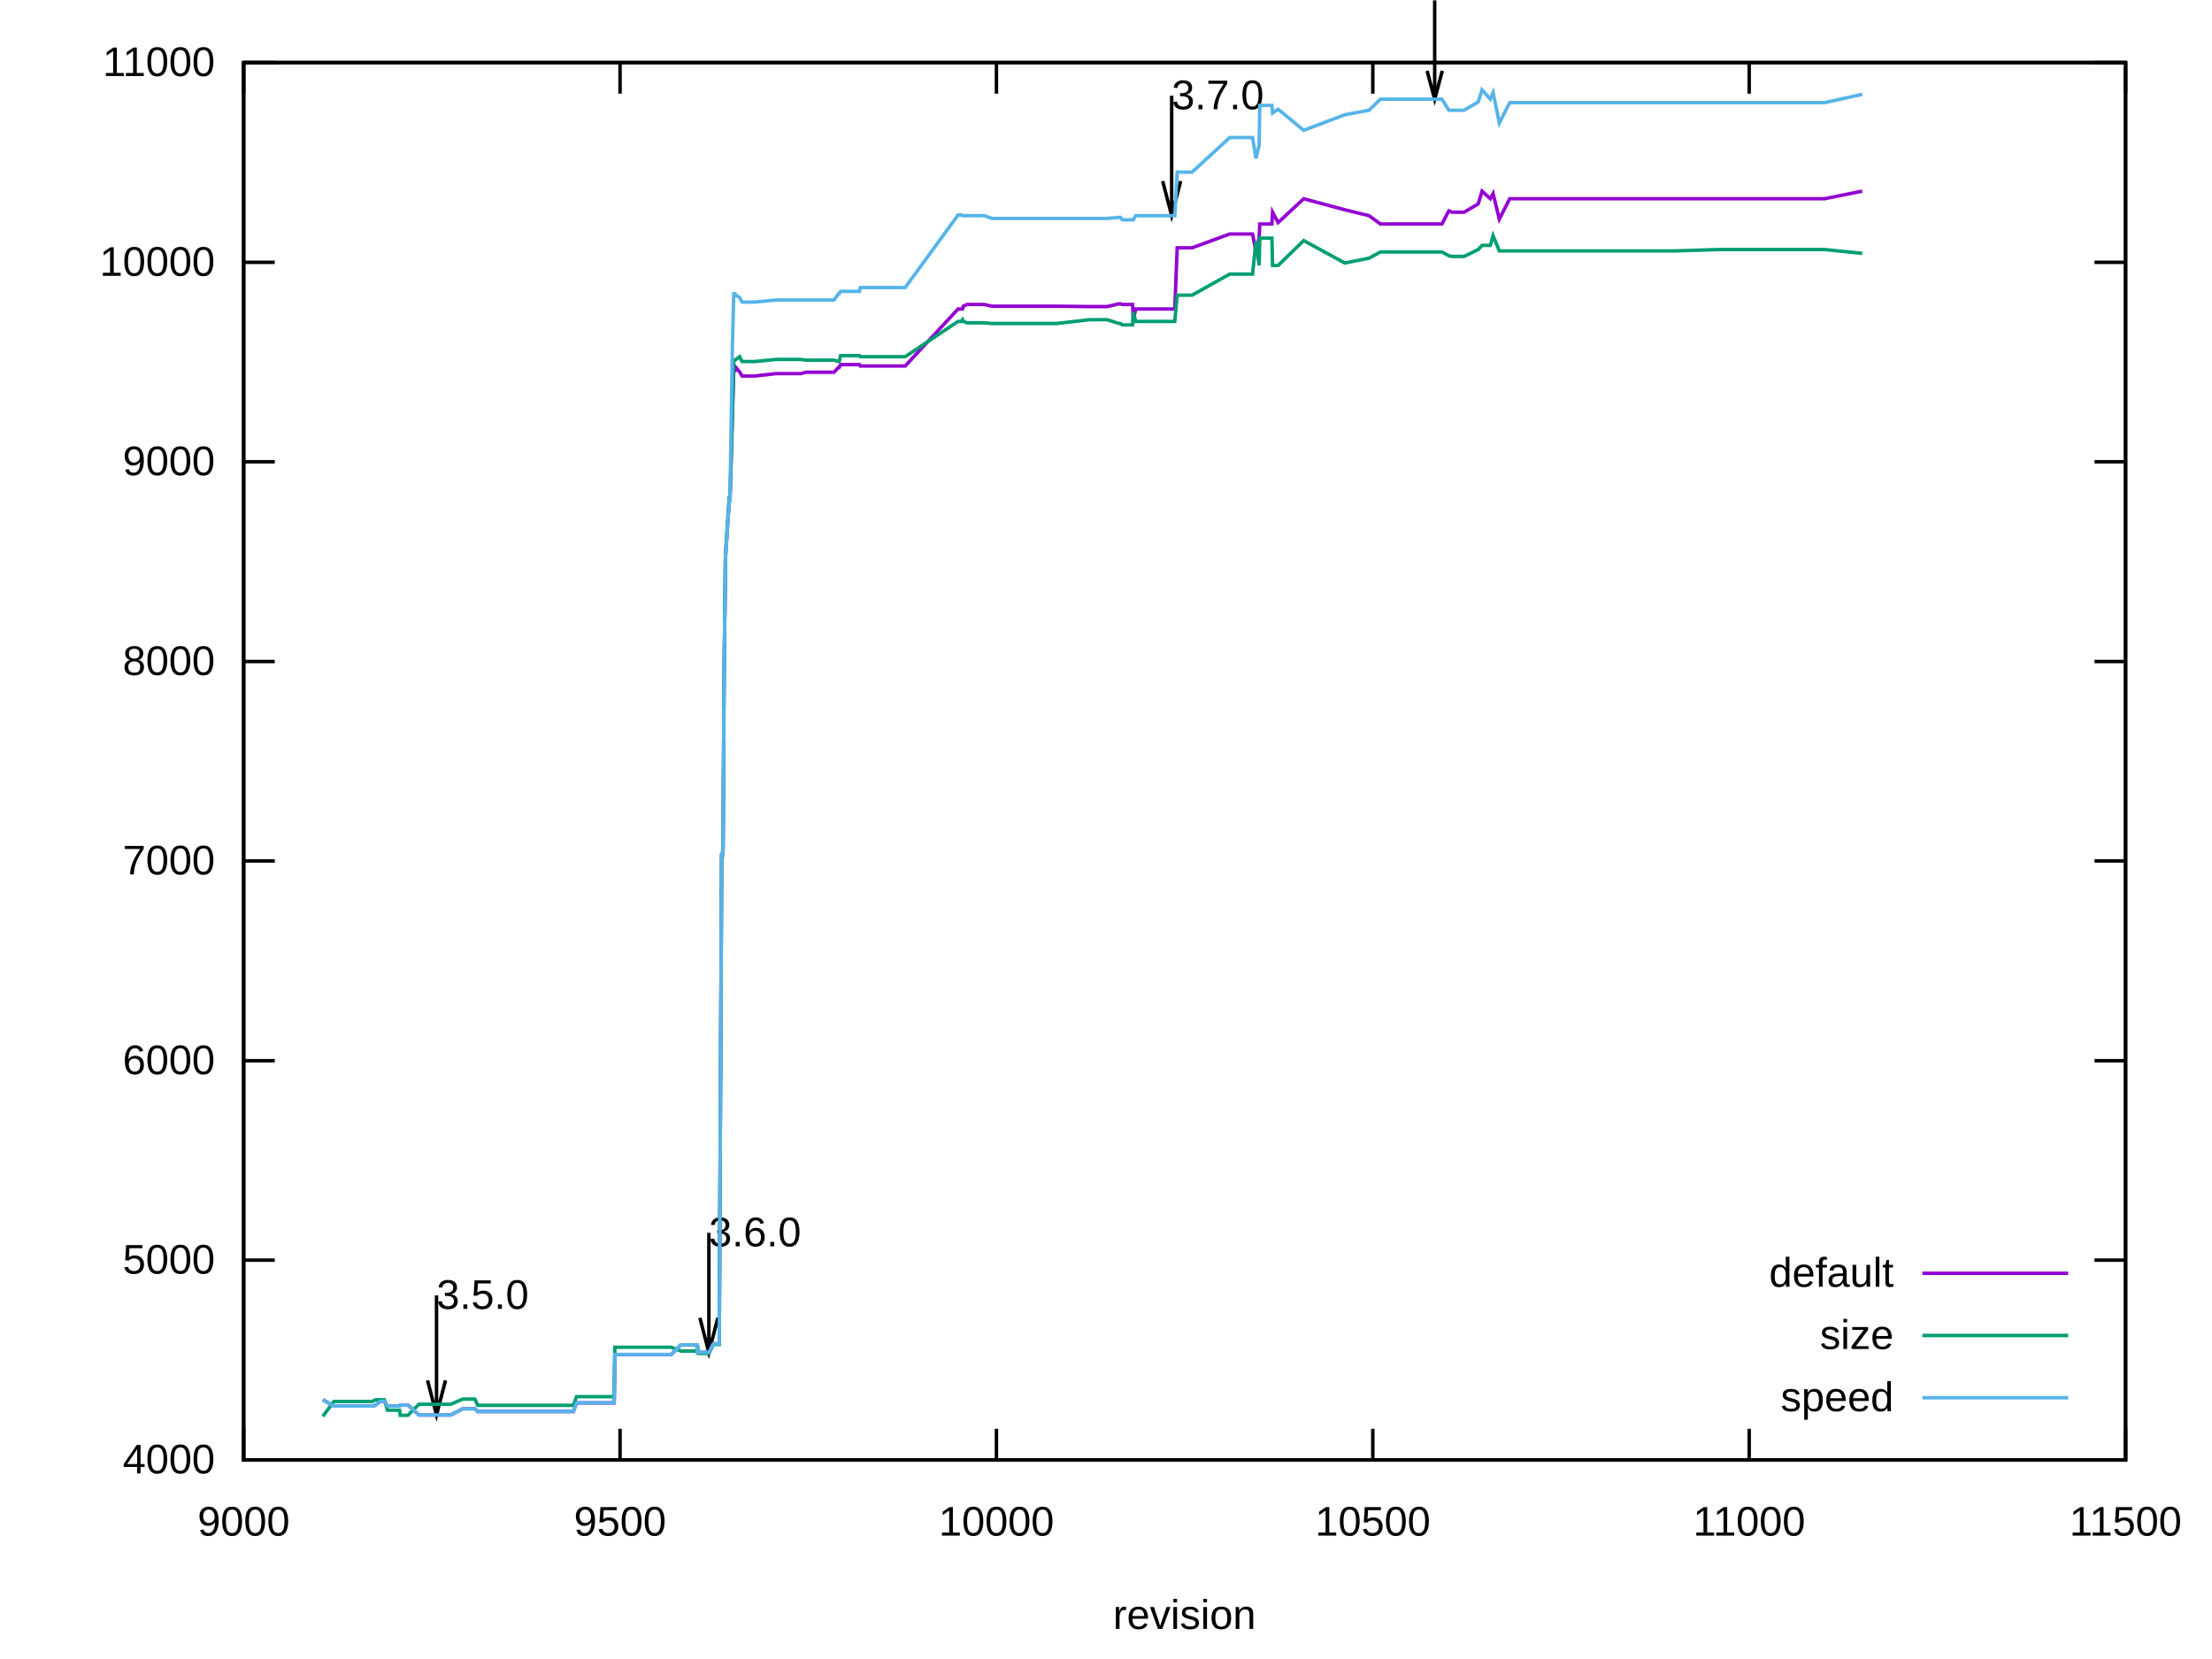
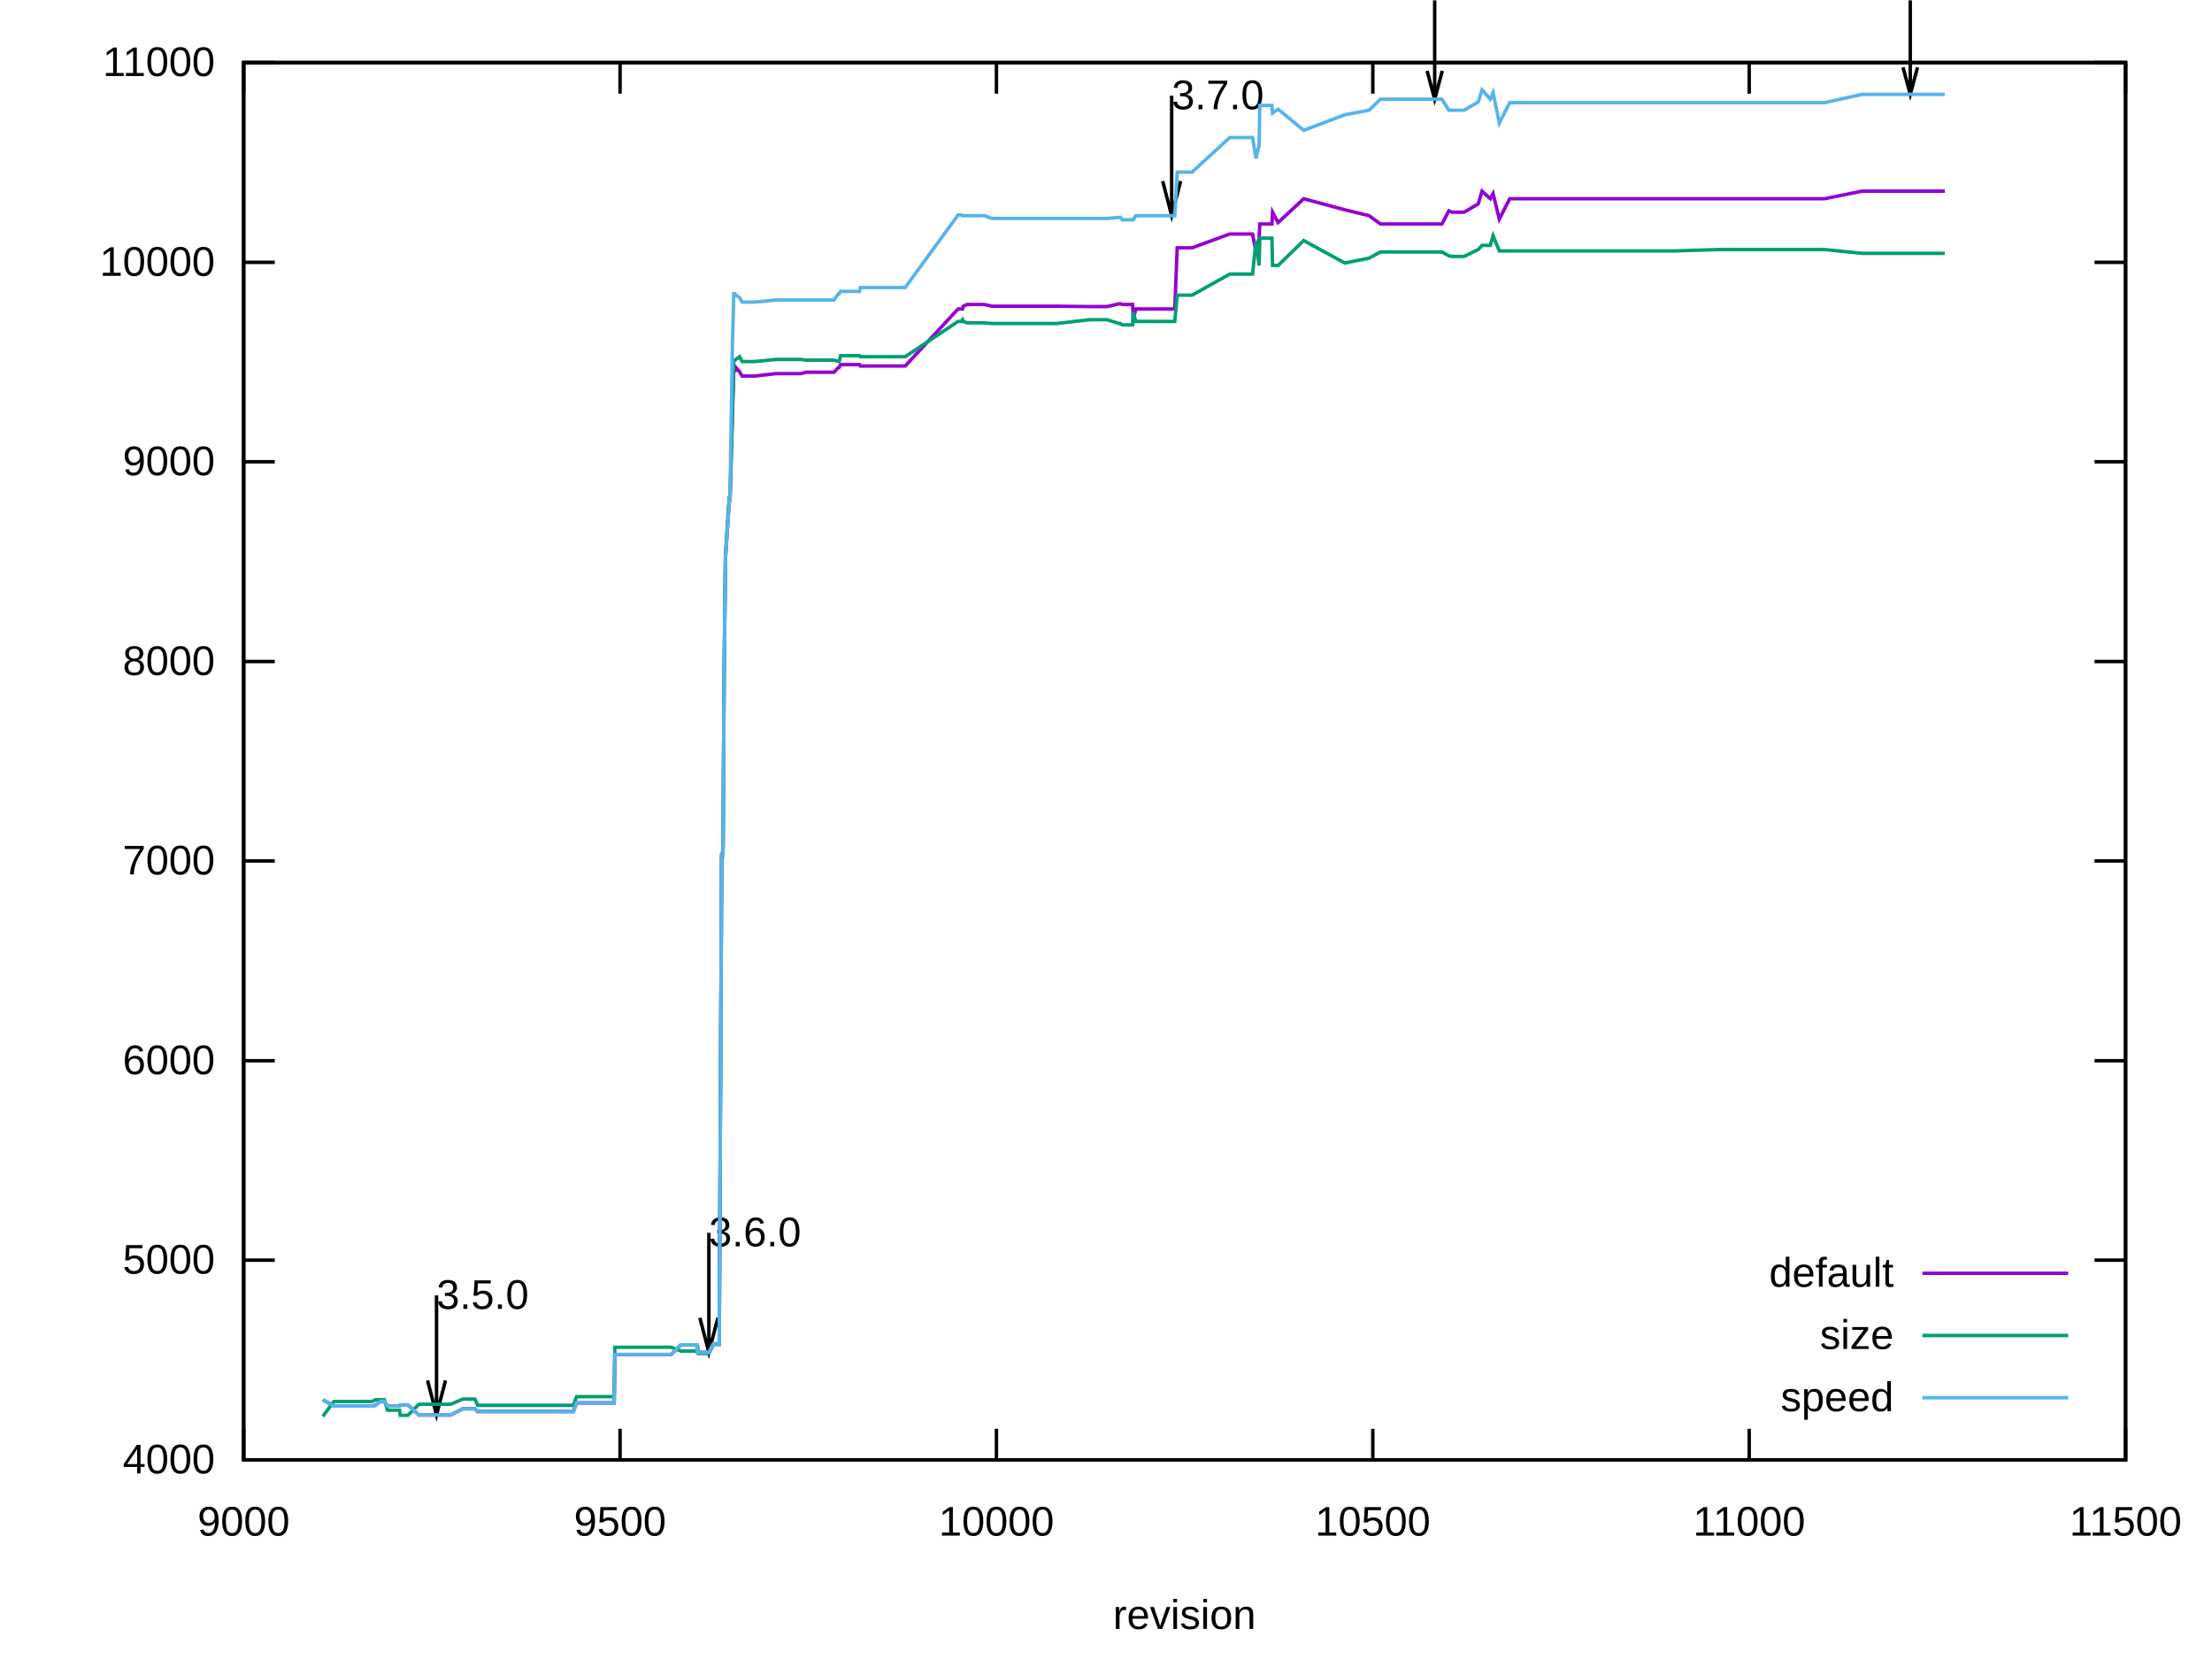
<svg xmlns="http://www.w3.org/2000/svg" xmlns:xlink="http://www.w3.org/1999/xlink" width="640" height="480" viewBox="0 0 640 480">
  <g id="gnuplot_canvas">
    <rect x="0" y="0" width="640" height="480" fill="none" />
    <defs>
      <circle id="gpDot" r="0.5" stroke-width="0.5" stroke="currentColor" />
      <path id="gpPt0" stroke-width="0.222" stroke="currentColor" d="M-1,0 h2 M0,-1 v2" />
      <path id="gpPt1" stroke-width="0.222" stroke="currentColor" d="M-1,-1 L1,1 M1,-1 L-1,1" />
      <path id="gpPt2" stroke-width="0.222" stroke="currentColor" d="M-1,0 L1,0 M0,-1 L0,1 M-1,-1 L1,1 M-1,1 L1,-1" />
      <rect id="gpPt3" stroke-width="0.222" stroke="currentColor" x="-1" y="-1" width="2" height="2" />
      <rect id="gpPt4" stroke-width="0.222" stroke="currentColor" fill="currentColor" x="-1" y="-1" width="2" height="2" />
      <circle id="gpPt5" stroke-width="0.222" stroke="currentColor" cx="0" cy="0" r="1" />
      <use xlink:href="#gpPt5" id="gpPt6" fill="currentColor" stroke="none" />
      <path id="gpPt7" stroke-width="0.222" stroke="currentColor" d="M0,-1.33 L-1.33,0.67 L1.33,0.67 z" />
      <use xlink:href="#gpPt7" id="gpPt8" fill="currentColor" stroke="none" />
      <use xlink:href="#gpPt7" id="gpPt9" stroke="currentColor" transform="rotate(180)" />
      <use xlink:href="#gpPt9" id="gpPt10" fill="currentColor" stroke="none" />
      <use xlink:href="#gpPt3" id="gpPt11" stroke="currentColor" transform="rotate(45)" />
      <use xlink:href="#gpPt11" id="gpPt12" fill="currentColor" stroke="none" />
      <path id="gpPt13" stroke-width="0.222" stroke="currentColor" d="M0,1.330 L1.265,0.411 L0.782,-1.067 L-0.782,-1.076 L-1.265,0.411 z" />
      <use xlink:href="#gpPt13" id="gpPt14" fill="currentColor" stroke="none" />
      <filter id="textbox" filterUnits="objectBoundingBox" x="0" y="0" height="1" width="1">
        <feFlood flood-color="white" flood-opacity="1" result="bgnd" />
        <feComposite in="SourceGraphic" in2="bgnd" operator="atop" />
      </filter>
      <filter id="greybox" filterUnits="objectBoundingBox" x="0" y="0" height="1" width="1">
        <feFlood flood-color="lightgrey" flood-opacity="1" result="grey" />
        <feComposite in="SourceGraphic" in2="grey" operator="atop" />
      </filter>
    </defs>
    <g fill="none" color="white" stroke="currentColor" stroke-width="1.00" stroke-linecap="butt" stroke-linejoin="miter">
</g>
    <g fill="none" color="black" stroke="currentColor" stroke-width="1.00" stroke-linecap="butt" stroke-linejoin="miter">
      <path stroke="black" d="M70.5,422.4 L79.5,422.4 M615.0,422.4 L606.0,422.4  " />
      <g transform="translate(62.2,426.3)" stroke="none" fill="black" font-family="Arial" font-size="12.00" text-anchor="end">
        <text>
          <tspan font-family="Arial"> 4000</tspan>
        </text>
      </g>
    </g>
    <g fill="none" color="black" stroke="currentColor" stroke-width="1.00" stroke-linecap="butt" stroke-linejoin="miter">
      <path stroke="black" d="M70.5,364.6 L79.5,364.6 M615.0,364.6 L606.0,364.6  " />
      <g transform="translate(62.2,368.5)" stroke="none" fill="black" font-family="Arial" font-size="12.00" text-anchor="end">
        <text>
          <tspan font-family="Arial"> 5000</tspan>
        </text>
      </g>
    </g>
    <g fill="none" color="black" stroke="currentColor" stroke-width="1.00" stroke-linecap="butt" stroke-linejoin="miter">
      <path stroke="black" d="M70.5,306.9 L79.5,306.9 M615.0,306.9 L606.0,306.9  " />
      <g transform="translate(62.2,310.8)" stroke="none" fill="black" font-family="Arial" font-size="12.00" text-anchor="end">
        <text>
          <tspan font-family="Arial"> 6000</tspan>
        </text>
      </g>
    </g>
    <g fill="none" color="black" stroke="currentColor" stroke-width="1.00" stroke-linecap="butt" stroke-linejoin="miter">
      <path stroke="black" d="M70.5,249.1 L79.5,249.1 M615.0,249.1 L606.0,249.1  " />
      <g transform="translate(62.2,253.0)" stroke="none" fill="black" font-family="Arial" font-size="12.00" text-anchor="end">
        <text>
          <tspan font-family="Arial"> 7000</tspan>
        </text>
      </g>
    </g>
    <g fill="none" color="black" stroke="currentColor" stroke-width="1.00" stroke-linecap="butt" stroke-linejoin="miter">
      <path stroke="black" d="M70.5,191.4 L79.5,191.4 M615.0,191.4 L606.0,191.4  " />
      <g transform="translate(62.2,195.3)" stroke="none" fill="black" font-family="Arial" font-size="12.00" text-anchor="end">
        <text>
          <tspan font-family="Arial"> 8000</tspan>
        </text>
      </g>
    </g>
    <g fill="none" color="black" stroke="currentColor" stroke-width="1.00" stroke-linecap="butt" stroke-linejoin="miter">
      <path stroke="black" d="M70.5,133.6 L79.5,133.6 M615.0,133.6 L606.0,133.6  " />
      <g transform="translate(62.2,137.5)" stroke="none" fill="black" font-family="Arial" font-size="12.00" text-anchor="end">
        <text>
          <tspan font-family="Arial"> 9000</tspan>
        </text>
      </g>
    </g>
    <g fill="none" color="black" stroke="currentColor" stroke-width="1.00" stroke-linecap="butt" stroke-linejoin="miter">
      <path stroke="black" d="M70.5,75.9 L79.5,75.9 M615.0,75.9 L606.0,75.9  " />
      <g transform="translate(62.2,79.8)" stroke="none" fill="black" font-family="Arial" font-size="12.00" text-anchor="end">
        <text>
          <tspan font-family="Arial"> 10000</tspan>
        </text>
      </g>
    </g>
    <g fill="none" color="black" stroke="currentColor" stroke-width="1.00" stroke-linecap="butt" stroke-linejoin="miter">
      <path stroke="black" d="M70.5,18.1 L79.5,18.1 M615.0,18.1 L606.0,18.1  " />
      <g transform="translate(62.2,22.0)" stroke="none" fill="black" font-family="Arial" font-size="12.00" text-anchor="end">
        <text>
          <tspan font-family="Arial"> 11000</tspan>
        </text>
      </g>
    </g>
    <g fill="none" color="black" stroke="currentColor" stroke-width="1.00" stroke-linecap="butt" stroke-linejoin="miter">
      <path stroke="black" d="M70.5,422.4 L70.5,413.4 M70.5,18.1 L70.5,27.1  " />
      <g transform="translate(70.5,444.3)" stroke="none" fill="black" font-family="Arial" font-size="12.00" text-anchor="middle">
        <text>
          <tspan font-family="Arial"> 9000</tspan>
        </text>
      </g>
    </g>
    <g fill="none" color="black" stroke="currentColor" stroke-width="1.00" stroke-linecap="butt" stroke-linejoin="miter">
      <path stroke="black" d="M179.4,422.4 L179.4,413.4 M179.4,18.1 L179.4,27.1  " />
      <g transform="translate(179.4,444.3)" stroke="none" fill="black" font-family="Arial" font-size="12.00" text-anchor="middle">
        <text>
          <tspan font-family="Arial"> 9500</tspan>
        </text>
      </g>
    </g>
    <g fill="none" color="black" stroke="currentColor" stroke-width="1.00" stroke-linecap="butt" stroke-linejoin="miter">
      <path stroke="black" d="M288.3,422.4 L288.3,413.4 M288.3,18.1 L288.3,27.1  " />
      <g transform="translate(288.3,444.3)" stroke="none" fill="black" font-family="Arial" font-size="12.00" text-anchor="middle">
        <text>
          <tspan font-family="Arial"> 10000</tspan>
        </text>
      </g>
    </g>
    <g fill="none" color="black" stroke="currentColor" stroke-width="1.00" stroke-linecap="butt" stroke-linejoin="miter">
      <path stroke="black" d="M397.2,422.4 L397.2,413.4 M397.2,18.1 L397.2,27.1  " />
      <g transform="translate(397.2,444.3)" stroke="none" fill="black" font-family="Arial" font-size="12.00" text-anchor="middle">
        <text>
          <tspan font-family="Arial"> 10500</tspan>
        </text>
      </g>
    </g>
    <g fill="none" color="black" stroke="currentColor" stroke-width="1.00" stroke-linecap="butt" stroke-linejoin="miter">
      <path stroke="black" d="M506.1,422.4 L506.1,413.4 M506.1,18.1 L506.1,27.1  " />
      <g transform="translate(506.1,444.3)" stroke="none" fill="black" font-family="Arial" font-size="12.00" text-anchor="middle">
        <text>
          <tspan font-family="Arial"> 11000</tspan>
        </text>
      </g>
    </g>
    <g fill="none" color="black" stroke="currentColor" stroke-width="1.00" stroke-linecap="butt" stroke-linejoin="miter">
      <path stroke="black" d="M615.0,422.4 L615.0,413.4 M615.0,18.1 L615.0,27.1  " />
      <g transform="translate(615.0,444.3)" stroke="none" fill="black" font-family="Arial" font-size="12.00" text-anchor="middle">
        <text>
          <tspan font-family="Arial"> 11500</tspan>
        </text>
      </g>
    </g>
    <g fill="none" color="black" stroke="currentColor" stroke-width="1.00" stroke-linecap="butt" stroke-linejoin="miter">
</g>
    <g fill="none" color="black" stroke="currentColor" stroke-width="1.00" stroke-linecap="butt" stroke-linejoin="miter">
      <path stroke="black" d="M70.5,18.1 L70.5,422.4 L615.0,422.4 L615.0,18.1 L70.5,18.1 Z  " />
      <g transform="translate(126.3,378.7)" stroke="none" fill="black" font-family="Arial" font-size="12.00" text-anchor="start">
        <text>
          <tspan font-family="Arial">3.5.0</tspan>
        </text>
      </g>
      <g transform="translate(205.1,360.6)" stroke="none" fill="black" font-family="Arial" font-size="12.00" text-anchor="start">
        <text>
          <tspan font-family="Arial">3.6.0</tspan>
        </text>
      </g>
      <g transform="translate(339.0,31.6)" stroke="none" fill="black" font-family="Arial" font-size="12.00" text-anchor="start">
        <text>
          <tspan font-family="Arial">3.7.0</tspan>
        </text>
      </g>
-       <path stroke="black" d="M123.7,399.4 L126.3,409.4 L128.9,399.4 M126.3,374.8 L126.3,409.4 M202.5,381.3 L205.1,391.3 L207.7,381.3   M205.1,356.7 L205.1,391.3 M336.4,52.4 L339.0,62.4 L341.6,52.4 M339.0,27.7 L339.0,62.4 M412.9,20.5   L415.1,28.7 L417.3,20.5 M415.1,0.1 L415.1,28.7  " />
+       <path stroke="black" d="M123.7,399.4 L126.3,409.4 L128.9,399.4 M126.3,374.8 L126.3,409.4 M202.5,381.3 L205.1,391.3 L207.7,381.3   M205.1,356.7 L205.1,391.3 M336.4,52.4 L339.0,62.4 L341.6,52.4 M339.0,27.7 L339.0,62.4 M412.9,20.5   L415.1,28.7 L417.3,20.5 M415.1,0.1 L415.1,28.7 M550.6,19.5 L552.7,27.3 L554.8,19.5 M552.7,0.1   L552.7,27.3  " />
    </g>
    <g fill="none" color="black" stroke="currentColor" stroke-width="1.00" stroke-linecap="butt" stroke-linejoin="miter">
      <g transform="translate(342.7,471.3)" stroke="none" fill="black" font-family="Arial" font-size="12.00" text-anchor="middle">
        <text>
          <tspan font-family="Arial">revision</tspan>
        </text>
      </g>
    </g>
    <g fill="none" color="black" stroke="currentColor" stroke-width="1.00" stroke-linecap="butt" stroke-linejoin="miter">
</g>
    <g id="gnuplot_plot_1">
      <g fill="none" color="black" stroke="currentColor" stroke-width="1.00" stroke-linecap="butt" stroke-linejoin="miter">
        <g transform="translate(547.9,372.3)" stroke="none" fill="black" font-family="Arial" font-size="12.00" text-anchor="end">
          <text>
            <tspan font-family="Arial">default</tspan>
          </text>
        </g>
      </g>
      <g fill="none" color="black" stroke="currentColor" stroke-width="1.00" stroke-linecap="butt" stroke-linejoin="miter">
-         <path stroke="rgb(148,   0, 211)" d="M556.2,368.4 L598.4,368.4 M93.4,405.0 L96.6,406.8 L97.5,406.8 L98.2,406.8 L100.6,406.8 L104.7,406.8   L107.7,406.8 L108.6,406.6 L110.1,405.4 L111.2,405.4 L112.1,406.8 L112.5,406.8 L115.6,406.8 L115.8,406.5   L118.0,406.5 L121.2,409.4 L126.3,409.4 L130.4,409.4 L133.9,407.6 L137.4,407.6 L138.2,408.4 L140.0,408.4   L147.6,408.4 L152.4,408.4 L165.9,408.4 L166.8,405.9 L167.4,405.9 L168.9,405.9 L170.9,405.9 L174.6,405.9   L176.6,405.9 L177.7,405.9 L177.9,391.9 L179.0,391.9 L184.0,391.9 L188.1,391.9 L190.3,391.9 L194.2,391.9   L197.0,389.1 L198.8,389.1 L200.3,389.1 L201.4,389.1 L201.6,389.1 L201.8,391.3 L202.1,391.3 L205.1,391.3   L206.4,388.8 L208.1,388.8 L208.8,247.4 L209.0,247.4 L209.2,245.3 L209.5,196.1 L209.9,161.5 L211.0,144.9   L211.2,144.9 L211.9,119.9 L212.3,107.2 L212.7,107.2 L212.9,106.3 L214.0,107.6 L214.7,108.8 L215.1,108.8   L215.3,108.8 L215.6,108.8 L218.4,108.8 L224.5,108.1 L229.5,108.1 L231.7,108.1 L233.2,107.7 L234.1,107.7   L236.2,107.7 L236.9,107.7 L237.1,107.7 L237.3,107.7 L237.6,107.7 L238.9,107.7 L241.3,107.7 L242.6,106.3   L242.8,106.3 L243.2,105.5 L244.1,105.5 L245.4,105.5 L246.3,105.5 L246.5,105.5 L248.0,105.5 L248.7,105.5   L248.9,105.9 L249.1,105.9 L251.3,105.9 L251.7,105.9 L252.6,105.9 L261.9,105.9 L277.2,89.4 L278.1,89.4   L278.5,89.4 L278.7,88.6 L279.8,88.1 L280.0,88.1 L280.5,88.1 L280.7,88.1 L281.5,88.1 L283.1,88.1   L284.8,88.1 L287.0,88.6 L287.6,88.6 L288.3,88.6 L292.0,88.6 L298.8,88.6 L300.9,88.6 L303.3,88.6   L304.0,88.6 L305.1,88.6 L305.7,88.6 L315.3,88.7 L320.3,88.7 L323.8,87.9 L324.2,87.9 L324.7,88.1   L326.2,88.1 L327.7,88.1 L327.9,92.5 L328.6,89.4 L330.1,89.4 L333.8,89.4 L334.3,89.4 L339.0,89.4   L339.9,89.4 L340.6,71.7 L344.9,71.7 L355.8,67.7 L356.7,67.7 L362.4,67.7 L363.4,72.9 L364.3,68.9   L364.5,64.8 L368.0,64.8 L368.2,61.4 L369.8,64.4 L377.2,57.5 L389.1,60.7 L396.1,62.4 L399.4,64.8   L405.9,64.8 L409.8,64.8 L415.1,64.8 L417.2,64.8 L419.2,61.0 L420.1,61.4 L423.6,61.4 L427.7,59.0   L428.8,55.3 L431.2,57.5 L432.0,56.0 L433.8,63.4 L436.8,57.5 L457.1,57.5 L458.6,57.5 L459.5,57.5   L459.7,57.5 L459.9,57.5 L460.4,57.5 L462.5,57.5 L484.3,57.5 L497.4,57.5 L500.4,57.5 L525.0,57.5   L527.9,57.5 L538.8,55.3  " />
+         <path stroke="rgb(148,   0, 211)" d="M556.2,368.4 L598.4,368.4 M93.4,405.0 L96.6,406.8 L97.5,406.8 L98.2,406.8 L100.6,406.8 L104.7,406.8   L107.7,406.8 L108.6,406.6 L110.1,405.4 L111.2,405.4 L112.1,406.8 L112.5,406.8 L115.6,406.8 L115.8,406.5   L118.0,406.5 L121.2,409.4 L126.3,409.4 L130.4,409.4 L133.9,407.6 L137.4,407.6 L138.2,408.4 L140.0,408.4   L147.6,408.4 L152.4,408.4 L165.9,408.4 L166.8,405.9 L167.4,405.9 L168.9,405.9 L170.9,405.9 L174.6,405.9   L176.6,405.9 L177.7,405.9 L177.9,391.9 L179.0,391.9 L184.0,391.9 L188.1,391.9 L190.3,391.9 L194.2,391.9   L197.0,389.1 L198.8,389.1 L200.3,389.1 L201.4,389.1 L201.6,389.1 L201.8,391.3 L202.1,391.3 L205.1,391.3   L206.4,388.8 L208.1,388.8 L208.8,247.4 L209.0,247.4 L209.2,245.3 L209.5,196.1 L209.9,161.5 L211.0,144.9   L211.2,144.9 L211.9,119.9 L212.3,107.2 L212.7,107.2 L212.9,106.3 L214.0,107.6 L214.7,108.8 L215.1,108.8   L215.3,108.8 L215.6,108.8 L218.4,108.8 L224.5,108.1 L229.5,108.1 L231.7,108.1 L233.2,107.7 L234.1,107.7   L236.2,107.7 L236.9,107.7 L237.1,107.7 L237.3,107.7 L237.6,107.7 L238.9,107.7 L241.3,107.7 L242.6,106.3   L242.8,106.3 L243.2,105.5 L244.1,105.5 L245.4,105.5 L246.3,105.5 L246.5,105.5 L248.0,105.5 L248.7,105.5   L248.9,105.9 L249.1,105.9 L251.3,105.9 L251.7,105.9 L252.6,105.9 L261.9,105.9 L277.2,89.4 L278.1,89.4   L278.5,89.4 L278.7,88.6 L279.8,88.1 L280.0,88.1 L280.5,88.1 L280.7,88.1 L281.5,88.1 L283.1,88.1   L284.8,88.1 L287.0,88.6 L287.6,88.6 L288.3,88.6 L292.0,88.6 L298.8,88.6 L300.9,88.6 L303.3,88.6   L304.0,88.6 L305.1,88.6 L305.7,88.6 L315.3,88.7 L320.3,88.7 L323.8,87.9 L324.2,87.9 L324.7,88.1   L326.2,88.1 L327.7,88.1 L327.9,92.5 L328.6,89.4 L330.1,89.4 L333.8,89.4 L334.3,89.4 L339.0,89.4   L339.9,89.4 L340.6,71.7 L344.9,71.7 L355.8,67.7 L356.7,67.7 L362.4,67.7 L363.4,72.9 L364.3,68.9   L364.5,64.8 L368.0,64.8 L368.2,61.4 L369.8,64.4 L377.2,57.5 L389.1,60.7 L396.1,62.4 L399.4,64.8   L405.9,64.8 L409.8,64.8 L415.1,64.8 L417.2,64.8 L419.2,61.0 L420.1,61.4 L423.6,61.4 L427.7,59.0   L428.8,55.3 L431.2,57.5 L432.0,56.0 L433.8,63.4 L436.8,57.5 L457.1,57.5 L458.6,57.5 L459.5,57.5   L459.7,57.5 L459.9,57.5 L460.4,57.5 L462.5,57.5 L484.3,57.5 L497.4,57.5 L500.4,57.5 L525.0,57.5   L527.9,57.5 L538.8,55.3 L552.7,55.3 L562.7,55.3  " />
      </g>
    </g>
    <g id="gnuplot_plot_2">
      <g fill="none" color="black" stroke="currentColor" stroke-width="1.00" stroke-linecap="butt" stroke-linejoin="miter">
        <g transform="translate(547.9,390.3)" stroke="none" fill="black" font-family="Arial" font-size="12.00" text-anchor="end">
          <text>
            <tspan font-family="Arial">size</tspan>
          </text>
        </g>
      </g>
      <g fill="none" color="black" stroke="currentColor" stroke-width="1.00" stroke-linecap="butt" stroke-linejoin="miter">
-         <path stroke="rgb(  0, 158, 115)" d="M556.2,386.4 L598.4,386.4 M93.4,409.8 L96.6,405.5 L97.5,405.5 L98.2,405.5 L100.6,405.5 L104.7,405.5   L107.7,405.5 L108.6,405.0 L110.1,405.0 L111.2,405.0 L112.1,408.0 L112.5,408.0 L115.6,408.0 L115.8,409.5   L118.0,409.5 L121.2,406.3 L126.3,406.3 L130.4,406.3 L133.9,404.8 L137.4,404.8 L138.2,406.6 L140.0,406.6   L147.6,406.6 L152.4,406.6 L165.9,406.6 L166.8,404.1 L167.4,404.1 L168.9,404.1 L170.9,404.1 L174.6,404.1   L176.6,404.1 L177.7,404.1 L177.9,389.8 L179.0,389.8 L184.0,389.8 L188.1,389.8 L190.3,389.8 L194.2,389.8   L197.0,390.9 L198.8,390.9 L200.3,390.9 L201.4,390.9 L201.6,390.9 L201.8,389.2 L202.1,391.6 L205.1,391.6   L206.4,389.0 L208.1,389.0 L208.8,247.9 L209.0,247.9 L209.2,244.9 L209.5,195.6 L209.9,160.3 L211.0,143.6   L211.2,144.5 L211.9,120.6 L212.3,104.2 L212.7,104.2 L212.9,104.0 L214.0,103.2 L214.7,104.6 L215.1,104.6   L215.3,104.6 L215.6,104.6 L218.4,104.6 L224.5,104.0 L229.5,104.0 L231.7,104.0 L233.2,104.2 L234.1,104.2   L236.2,104.2 L236.9,104.2 L237.1,104.2 L237.3,104.2 L237.6,104.2 L238.9,104.2 L241.3,104.2 L242.6,104.6   L242.8,104.6 L243.2,102.9 L244.1,102.9 L245.4,102.9 L246.3,102.9 L246.5,102.9 L248.0,102.9 L248.7,102.9   L248.9,103.2 L249.1,103.2 L251.3,103.2 L251.7,103.2 L252.6,103.2 L261.9,103.2 L277.2,93.0 L278.1,93.0   L278.5,92.5 L278.7,93.0 L279.8,93.4 L280.0,93.4 L280.5,93.4 L280.7,93.4 L281.5,93.4 L283.1,93.4   L284.8,93.4 L287.0,93.6 L287.6,93.6 L288.3,93.6 L292.0,93.6 L298.8,93.6 L300.9,93.6 L303.3,93.6   L304.0,93.6 L305.1,93.6 L305.7,93.6 L315.3,92.5 L320.3,92.5 L323.8,93.6 L324.2,93.6 L324.7,94.0   L326.2,94.0 L327.7,94.0 L327.9,90.3 L328.6,93.0 L330.1,93.0 L333.8,93.0 L334.3,93.0 L339.0,93.0   L339.9,93.0 L340.6,85.4 L344.9,85.4 L355.8,79.3 L356.7,79.3 L362.4,79.3 L363.4,69.8 L364.3,76.8   L364.5,68.9 L368.0,68.9 L368.2,76.8 L369.8,76.8 L377.2,69.6 L389.1,76.1 L396.1,74.7 L399.4,72.9   L405.9,72.9 L409.8,72.9 L415.1,72.9 L417.2,72.9 L419.2,74.0 L420.1,74.2 L423.6,74.2 L427.7,72.2   L428.8,71.0 L431.2,71.0 L432.0,68.2 L433.8,72.6 L436.8,72.6 L457.1,72.6 L458.6,72.6 L459.5,72.6   L459.7,72.6 L459.9,72.6 L460.4,72.6 L462.5,72.6 L484.3,72.6 L497.4,72.2 L500.4,72.2 L525.0,72.2   L527.9,72.2 L538.8,73.3  " />
+         <path stroke="rgb(  0, 158, 115)" d="M556.2,386.4 L598.4,386.4 M93.4,409.8 L96.6,405.5 L97.5,405.5 L98.2,405.5 L100.6,405.5 L104.7,405.5   L107.7,405.5 L108.6,405.0 L110.1,405.0 L111.2,405.0 L112.1,408.0 L112.5,408.0 L115.6,408.0 L115.8,409.5   L118.0,409.5 L121.2,406.3 L126.3,406.3 L130.4,406.3 L133.9,404.8 L137.4,404.8 L138.2,406.6 L140.0,406.6   L147.6,406.6 L152.4,406.6 L165.9,406.6 L166.8,404.1 L167.4,404.1 L168.9,404.1 L170.9,404.1 L174.6,404.1   L176.6,404.1 L177.7,404.1 L177.9,389.8 L179.0,389.8 L184.0,389.8 L188.1,389.8 L190.3,389.8 L194.2,389.8   L197.0,390.9 L198.8,390.9 L200.3,390.9 L201.4,390.9 L201.6,390.9 L201.8,389.2 L202.1,391.6 L205.1,391.6   L206.4,389.0 L208.1,389.0 L208.8,247.9 L209.0,247.9 L209.2,244.9 L209.5,195.6 L209.9,160.3 L211.0,143.6   L211.2,144.5 L211.9,120.6 L212.3,104.2 L212.7,104.2 L212.9,104.0 L214.0,103.2 L214.7,104.6 L215.1,104.6   L215.3,104.6 L215.6,104.6 L218.4,104.6 L224.5,104.0 L229.5,104.0 L231.7,104.0 L233.2,104.2 L234.1,104.2   L236.2,104.2 L236.9,104.2 L237.1,104.2 L237.3,104.2 L237.6,104.2 L238.9,104.2 L241.3,104.2 L242.6,104.6   L242.8,104.6 L243.2,102.9 L244.1,102.9 L245.4,102.9 L246.3,102.9 L246.5,102.9 L248.0,102.9 L248.7,102.9   L248.9,103.2 L249.1,103.2 L251.3,103.2 L251.7,103.2 L252.6,103.2 L261.9,103.2 L277.2,93.0 L278.1,93.0   L278.5,92.5 L278.7,93.0 L279.8,93.4 L280.0,93.4 L280.5,93.4 L280.7,93.4 L281.5,93.4 L283.1,93.4   L284.8,93.4 L287.0,93.6 L287.6,93.6 L288.3,93.6 L292.0,93.6 L298.8,93.6 L300.9,93.6 L303.3,93.6   L304.0,93.6 L305.1,93.6 L305.7,93.6 L315.3,92.5 L320.3,92.5 L323.8,93.6 L324.2,93.6 L324.7,94.0   L326.2,94.0 L327.7,94.0 L327.9,90.3 L328.6,93.0 L330.1,93.0 L333.8,93.0 L334.3,93.0 L339.0,93.0   L339.9,93.0 L340.6,85.4 L344.9,85.4 L355.8,79.3 L356.7,79.3 L362.4,79.3 L363.4,69.8 L364.3,76.8   L364.5,68.9 L368.0,68.9 L368.2,76.8 L369.8,76.8 L377.2,69.6 L389.1,76.1 L396.1,74.7 L399.4,72.9   L405.9,72.9 L409.8,72.9 L415.1,72.9 L417.2,72.9 L419.2,74.0 L420.1,74.2 L423.6,74.2 L427.7,72.2   L428.8,71.0 L431.2,71.0 L432.0,68.2 L433.8,72.6 L436.8,72.6 L457.1,72.6 L458.6,72.6 L459.5,72.6   L459.7,72.6 L459.9,72.6 L460.4,72.6 L462.5,72.6 L484.3,72.6 L497.4,72.2 L500.4,72.2 L525.0,72.2   L527.9,72.2 L538.8,73.3 L552.7,73.3 L562.7,73.3  " />
      </g>
    </g>
    <g id="gnuplot_plot_3">
      <g fill="none" color="black" stroke="currentColor" stroke-width="1.00" stroke-linecap="butt" stroke-linejoin="miter">
        <g transform="translate(547.9,408.3)" stroke="none" fill="black" font-family="Arial" font-size="12.00" text-anchor="end">
          <text>
            <tspan font-family="Arial">speed</tspan>
          </text>
        </g>
      </g>
      <g fill="none" color="black" stroke="currentColor" stroke-width="1.00" stroke-linecap="butt" stroke-linejoin="miter">
-         <path stroke="rgb( 86, 180, 233)" d="M556.2,404.4 L598.4,404.4 M93.4,405.0 L96.6,406.8 L97.5,406.8 L98.2,406.8 L100.6,406.8 L104.7,406.8   L107.7,406.8 L108.6,406.6 L110.1,405.4 L111.2,405.4 L112.1,406.8 L112.5,406.8 L115.6,406.8 L115.8,406.5   L118.0,406.5 L121.2,409.4 L126.3,409.4 L130.4,409.4 L133.9,407.6 L137.4,407.6 L138.2,408.4 L140.0,408.4   L147.6,408.4 L152.4,408.4 L165.9,408.4 L166.8,405.9 L167.4,405.9 L168.9,405.9 L170.9,405.9 L174.6,405.9   L176.6,405.9 L177.7,405.9 L177.9,391.9 L179.0,391.9 L184.0,391.9 L188.1,391.9 L190.3,391.9 L194.2,391.9   L197.0,389.1 L198.8,389.1 L200.3,389.1 L201.4,389.1 L201.6,389.1 L201.8,391.3 L202.1,391.3 L205.1,391.3   L206.4,388.8 L208.1,388.8 L208.8,247.4 L209.0,247.4 L209.2,245.3 L209.5,196.1 L209.9,161.5 L211.0,144.9   L211.2,144.9 L211.9,100.2 L212.3,85.0 L212.7,85.0 L212.9,85.4 L214.0,86.1 L214.7,87.4 L215.1,87.4   L215.3,87.4 L215.6,87.4 L218.4,87.4 L224.5,86.8 L229.5,86.8 L231.7,86.8 L233.2,86.8 L234.1,86.8   L236.2,86.8 L236.9,86.8 L237.1,86.8 L237.3,86.8 L237.6,86.8 L238.9,86.8 L241.3,86.8 L242.6,85.0   L242.8,85.0 L243.2,84.3 L244.1,84.3 L245.4,84.3 L246.3,84.3 L246.5,84.3 L248.0,84.3 L248.7,84.3   L248.9,83.2 L249.1,83.2 L251.3,83.2 L251.7,83.2 L252.6,83.2 L261.9,83.2 L277.2,62.2 L278.1,62.2   L278.5,62.4 L278.7,62.4 L279.8,62.4 L280.0,62.4 L280.5,62.4 L280.7,62.4 L281.5,62.4 L283.1,62.4   L284.8,62.4 L287.0,63.2 L287.6,63.2 L288.3,63.2 L292.0,63.2 L298.8,63.2 L300.9,63.2 L303.3,63.2   L304.0,63.2 L305.1,63.2 L305.7,63.2 L315.3,63.2 L320.3,63.2 L323.8,62.9 L324.2,62.9 L324.7,63.6   L326.2,63.6 L327.7,63.6 L327.9,63.6 L328.6,62.4 L330.1,62.4 L333.8,62.4 L334.3,62.4 L339.0,62.4   L339.9,62.4 L340.6,49.8 L344.9,49.8 L355.8,39.8 L356.7,39.8 L362.4,39.8 L363.4,45.8 L364.3,42.1   L364.5,30.5 L368.0,30.5 L368.2,32.7 L369.8,31.6 L377.2,37.7 L389.1,33.2 L396.1,31.9 L399.4,28.7   L405.9,28.7 L409.8,28.7 L415.1,28.7 L417.2,28.7 L419.2,31.9 L420.1,31.9 L423.6,31.9 L427.7,29.5   L428.8,26.0 L431.2,28.7 L432.0,26.8 L433.8,35.6 L436.8,29.7 L457.1,29.7 L458.6,29.7 L459.5,29.7   L459.7,29.7 L459.9,29.7 L460.4,29.7 L462.5,29.7 L484.3,29.7 L497.4,29.7 L500.4,29.7 L525.0,29.7   L527.9,29.7 L538.8,27.3  " />
+         <path stroke="rgb( 86, 180, 233)" d="M556.2,404.4 L598.4,404.4 M93.4,405.0 L96.6,406.8 L97.5,406.8 L98.2,406.8 L100.6,406.8 L104.7,406.8   L107.7,406.8 L108.6,406.6 L110.1,405.4 L111.2,405.4 L112.1,406.8 L112.5,406.8 L115.6,406.8 L115.8,406.5   L118.0,406.5 L121.2,409.4 L126.3,409.4 L130.4,409.4 L133.9,407.6 L137.4,407.6 L138.2,408.4 L140.0,408.4   L147.6,408.4 L152.4,408.4 L165.9,408.4 L166.8,405.9 L167.4,405.9 L168.9,405.9 L170.9,405.9 L174.6,405.9   L176.6,405.9 L177.7,405.9 L177.9,391.9 L179.0,391.9 L184.0,391.9 L188.1,391.9 L190.3,391.9 L194.2,391.9   L197.0,389.1 L198.8,389.1 L200.3,389.1 L201.4,389.1 L201.6,389.1 L201.8,391.3 L202.1,391.3 L205.1,391.3   L206.4,388.8 L208.1,388.8 L208.8,247.4 L209.0,247.4 L209.2,245.3 L209.5,196.1 L209.9,161.5 L211.0,144.9   L211.2,144.9 L211.9,100.2 L212.3,85.0 L212.7,85.0 L212.9,85.4 L214.0,86.1 L214.7,87.4 L215.1,87.4   L215.3,87.4 L215.6,87.4 L218.4,87.4 L224.5,86.8 L229.5,86.8 L231.7,86.8 L233.2,86.8 L234.1,86.8   L236.2,86.8 L236.9,86.8 L237.1,86.8 L237.3,86.8 L237.6,86.8 L238.9,86.8 L241.3,86.8 L242.6,85.0   L242.8,85.0 L243.2,84.3 L244.1,84.3 L245.4,84.3 L246.3,84.3 L246.5,84.3 L248.0,84.3 L248.7,84.3   L248.9,83.2 L249.1,83.2 L251.3,83.2 L251.7,83.2 L252.6,83.2 L261.9,83.2 L277.2,62.2 L278.1,62.2   L278.5,62.4 L278.7,62.4 L279.8,62.4 L280.0,62.4 L280.5,62.4 L280.7,62.4 L281.5,62.4 L283.1,62.4   L284.8,62.4 L287.0,63.2 L287.6,63.2 L288.3,63.2 L292.0,63.2 L298.8,63.2 L300.9,63.2 L303.3,63.2   L304.0,63.2 L305.1,63.2 L305.7,63.2 L315.3,63.2 L320.3,63.2 L323.8,62.9 L324.2,62.9 L324.7,63.6   L326.2,63.6 L327.7,63.6 L327.9,63.6 L328.6,62.4 L330.1,62.4 L333.8,62.4 L334.3,62.4 L339.0,62.4   L339.9,62.4 L340.6,49.8 L344.9,49.8 L355.8,39.8 L356.7,39.8 L362.4,39.8 L363.4,45.8 L364.3,42.1   L364.5,30.5 L368.0,30.5 L368.2,32.7 L369.8,31.6 L377.2,37.7 L389.1,33.2 L396.1,31.9 L399.4,28.7   L405.9,28.7 L409.8,28.7 L415.1,28.7 L417.2,28.7 L419.2,31.9 L420.1,31.9 L423.6,31.9 L427.7,29.5   L428.8,26.0 L431.2,28.7 L432.0,26.8 L433.8,35.6 L436.8,29.7 L457.1,29.7 L458.6,29.7 L459.5,29.7   L459.7,29.7 L459.9,29.7 L460.4,29.7 L462.5,29.7 L484.3,29.7 L497.4,29.7 L500.4,29.7 L525.0,29.7   L527.9,29.7 L538.8,27.3 L552.7,27.3 L562.7,27.3  " />
      </g>
    </g>
    <g fill="none" color="white" stroke="rgb( 86, 180, 233)" stroke-width="2.00" stroke-linecap="butt" stroke-linejoin="miter">
</g>
    <g fill="none" color="black" stroke="currentColor" stroke-width="2.00" stroke-linecap="butt" stroke-linejoin="miter">
</g>
    <g fill="none" color="black" stroke="black" stroke-width="1.00" stroke-linecap="butt" stroke-linejoin="miter">
</g>
    <g fill="none" color="black" stroke="currentColor" stroke-width="1.00" stroke-linecap="butt" stroke-linejoin="miter">
      <path stroke="black" d="M70.5,18.1 L70.5,422.4 L615.0,422.4 L615.0,18.1 L70.5,18.1 Z  " />
    </g>
    <g fill="none" color="black" stroke="currentColor" stroke-width="1.00" stroke-linecap="butt" stroke-linejoin="miter">
</g>
  </g>
</svg>
